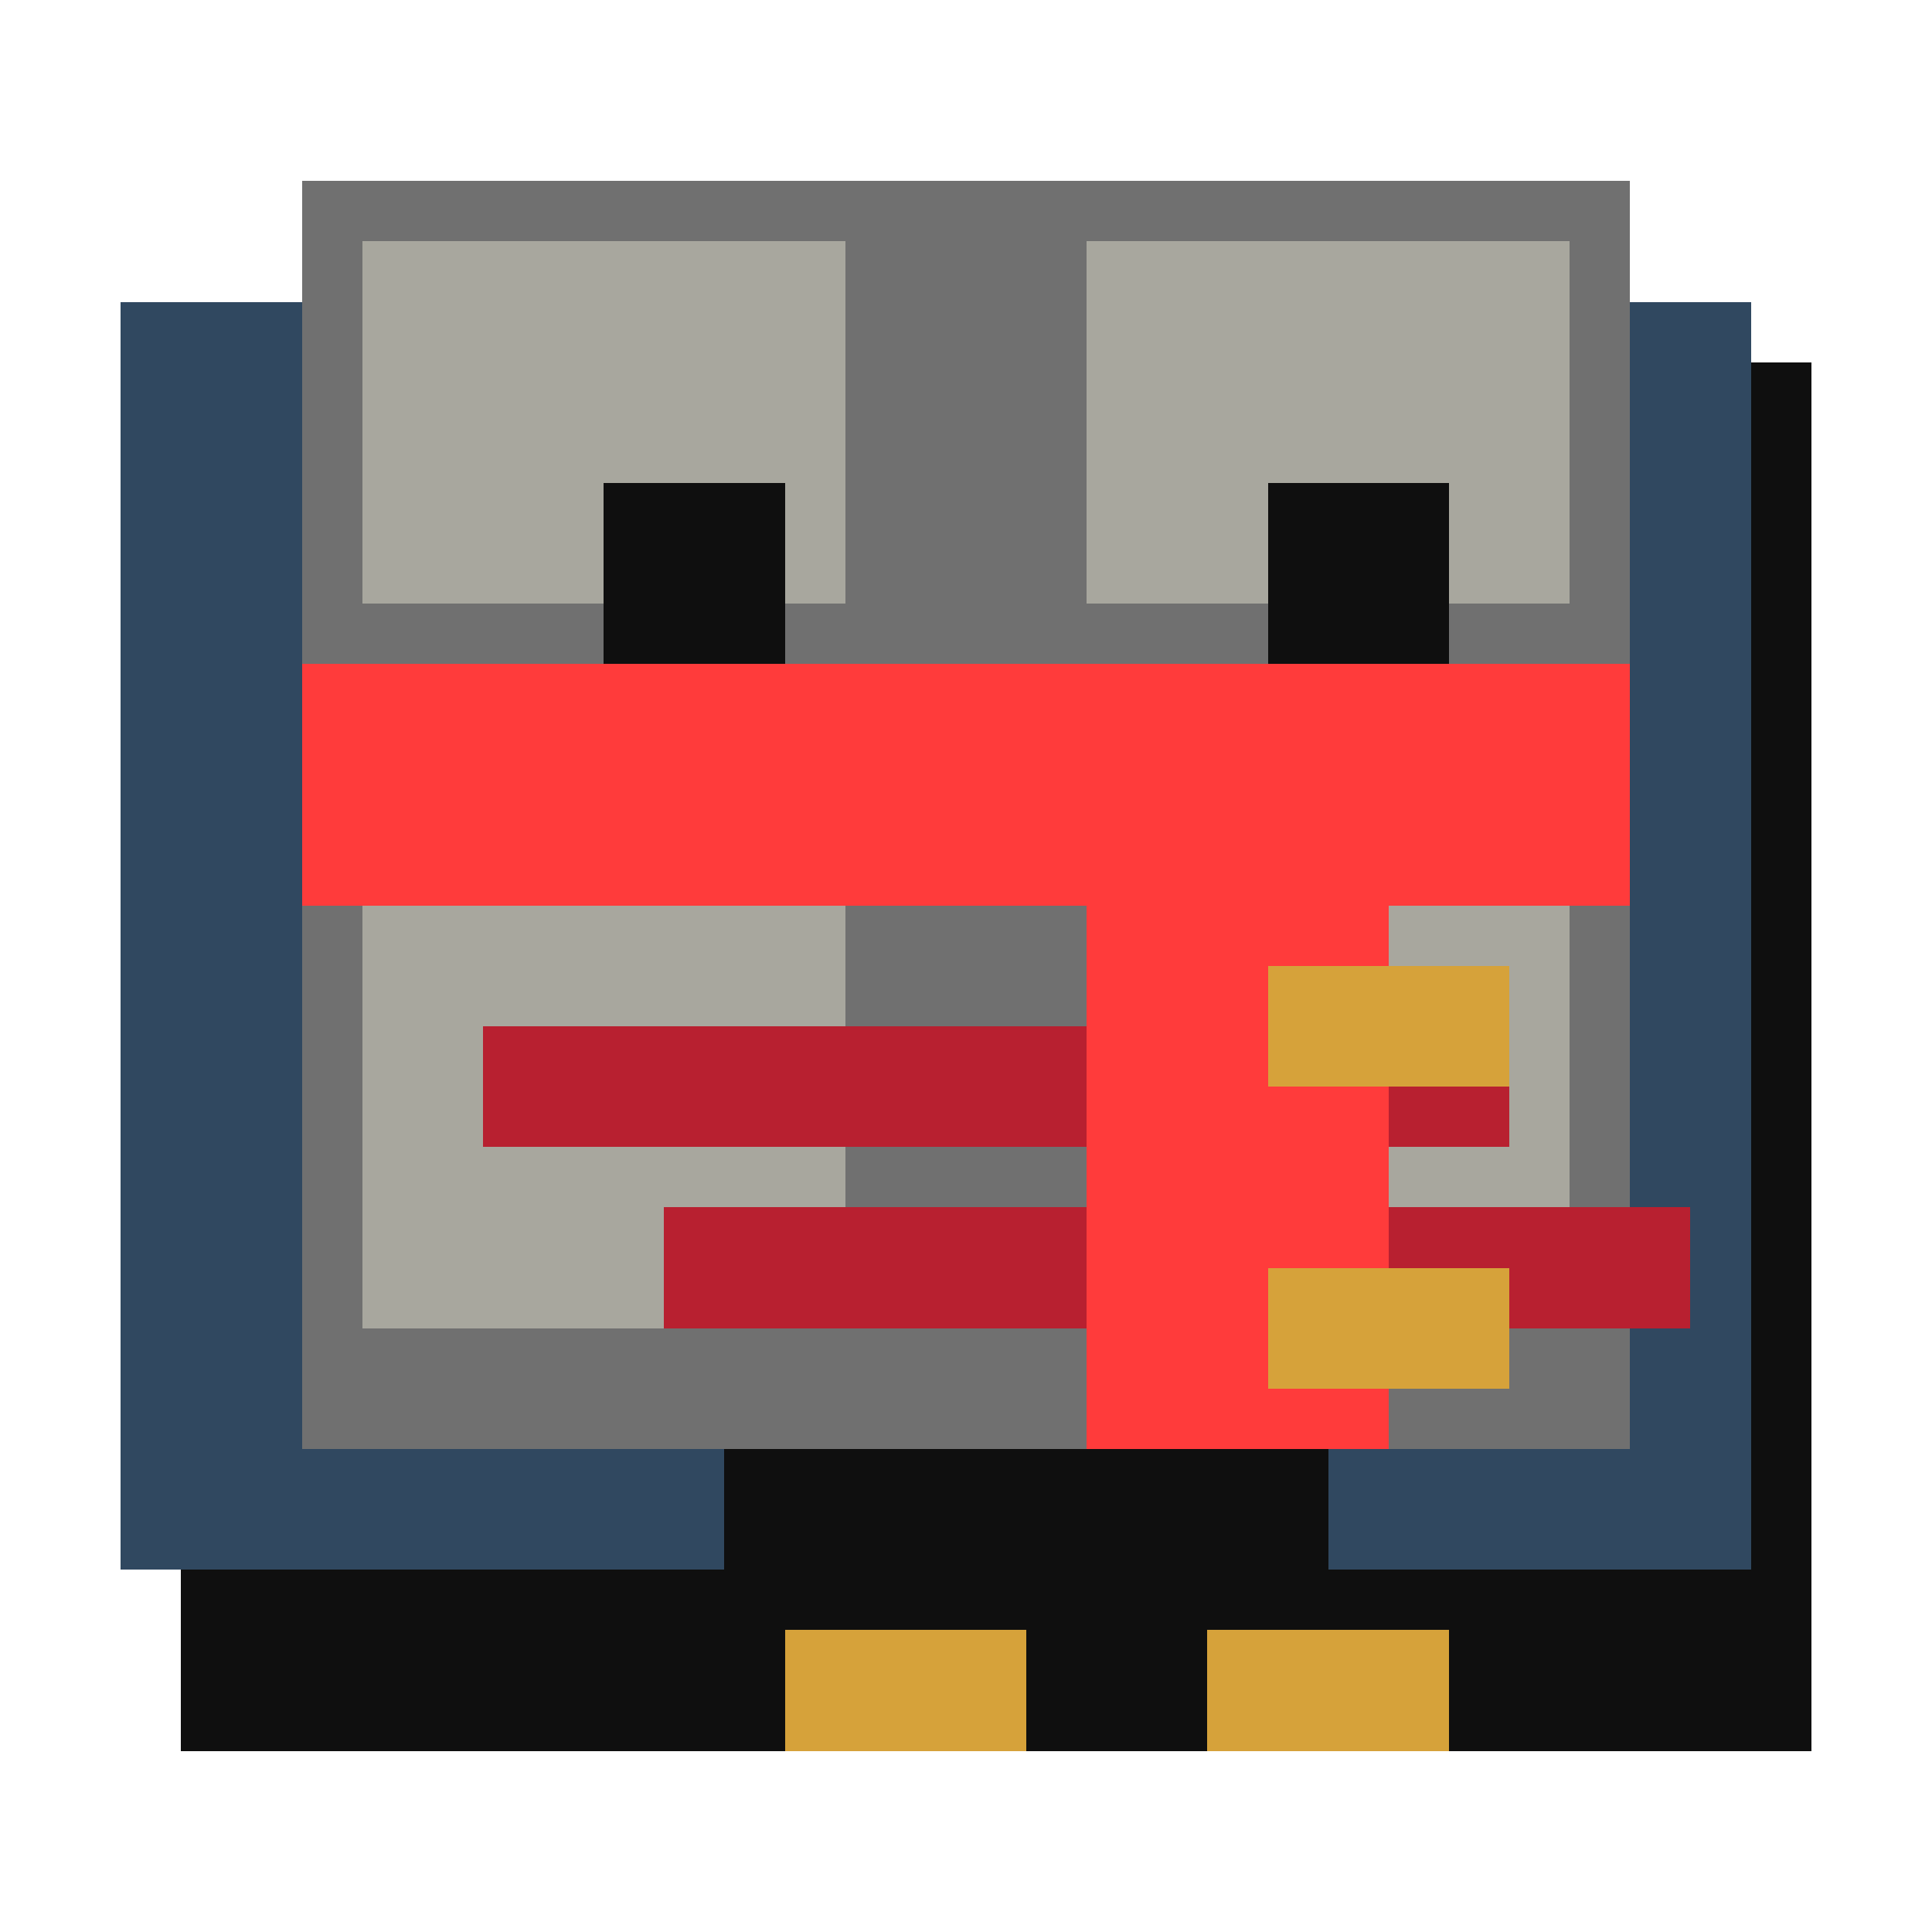
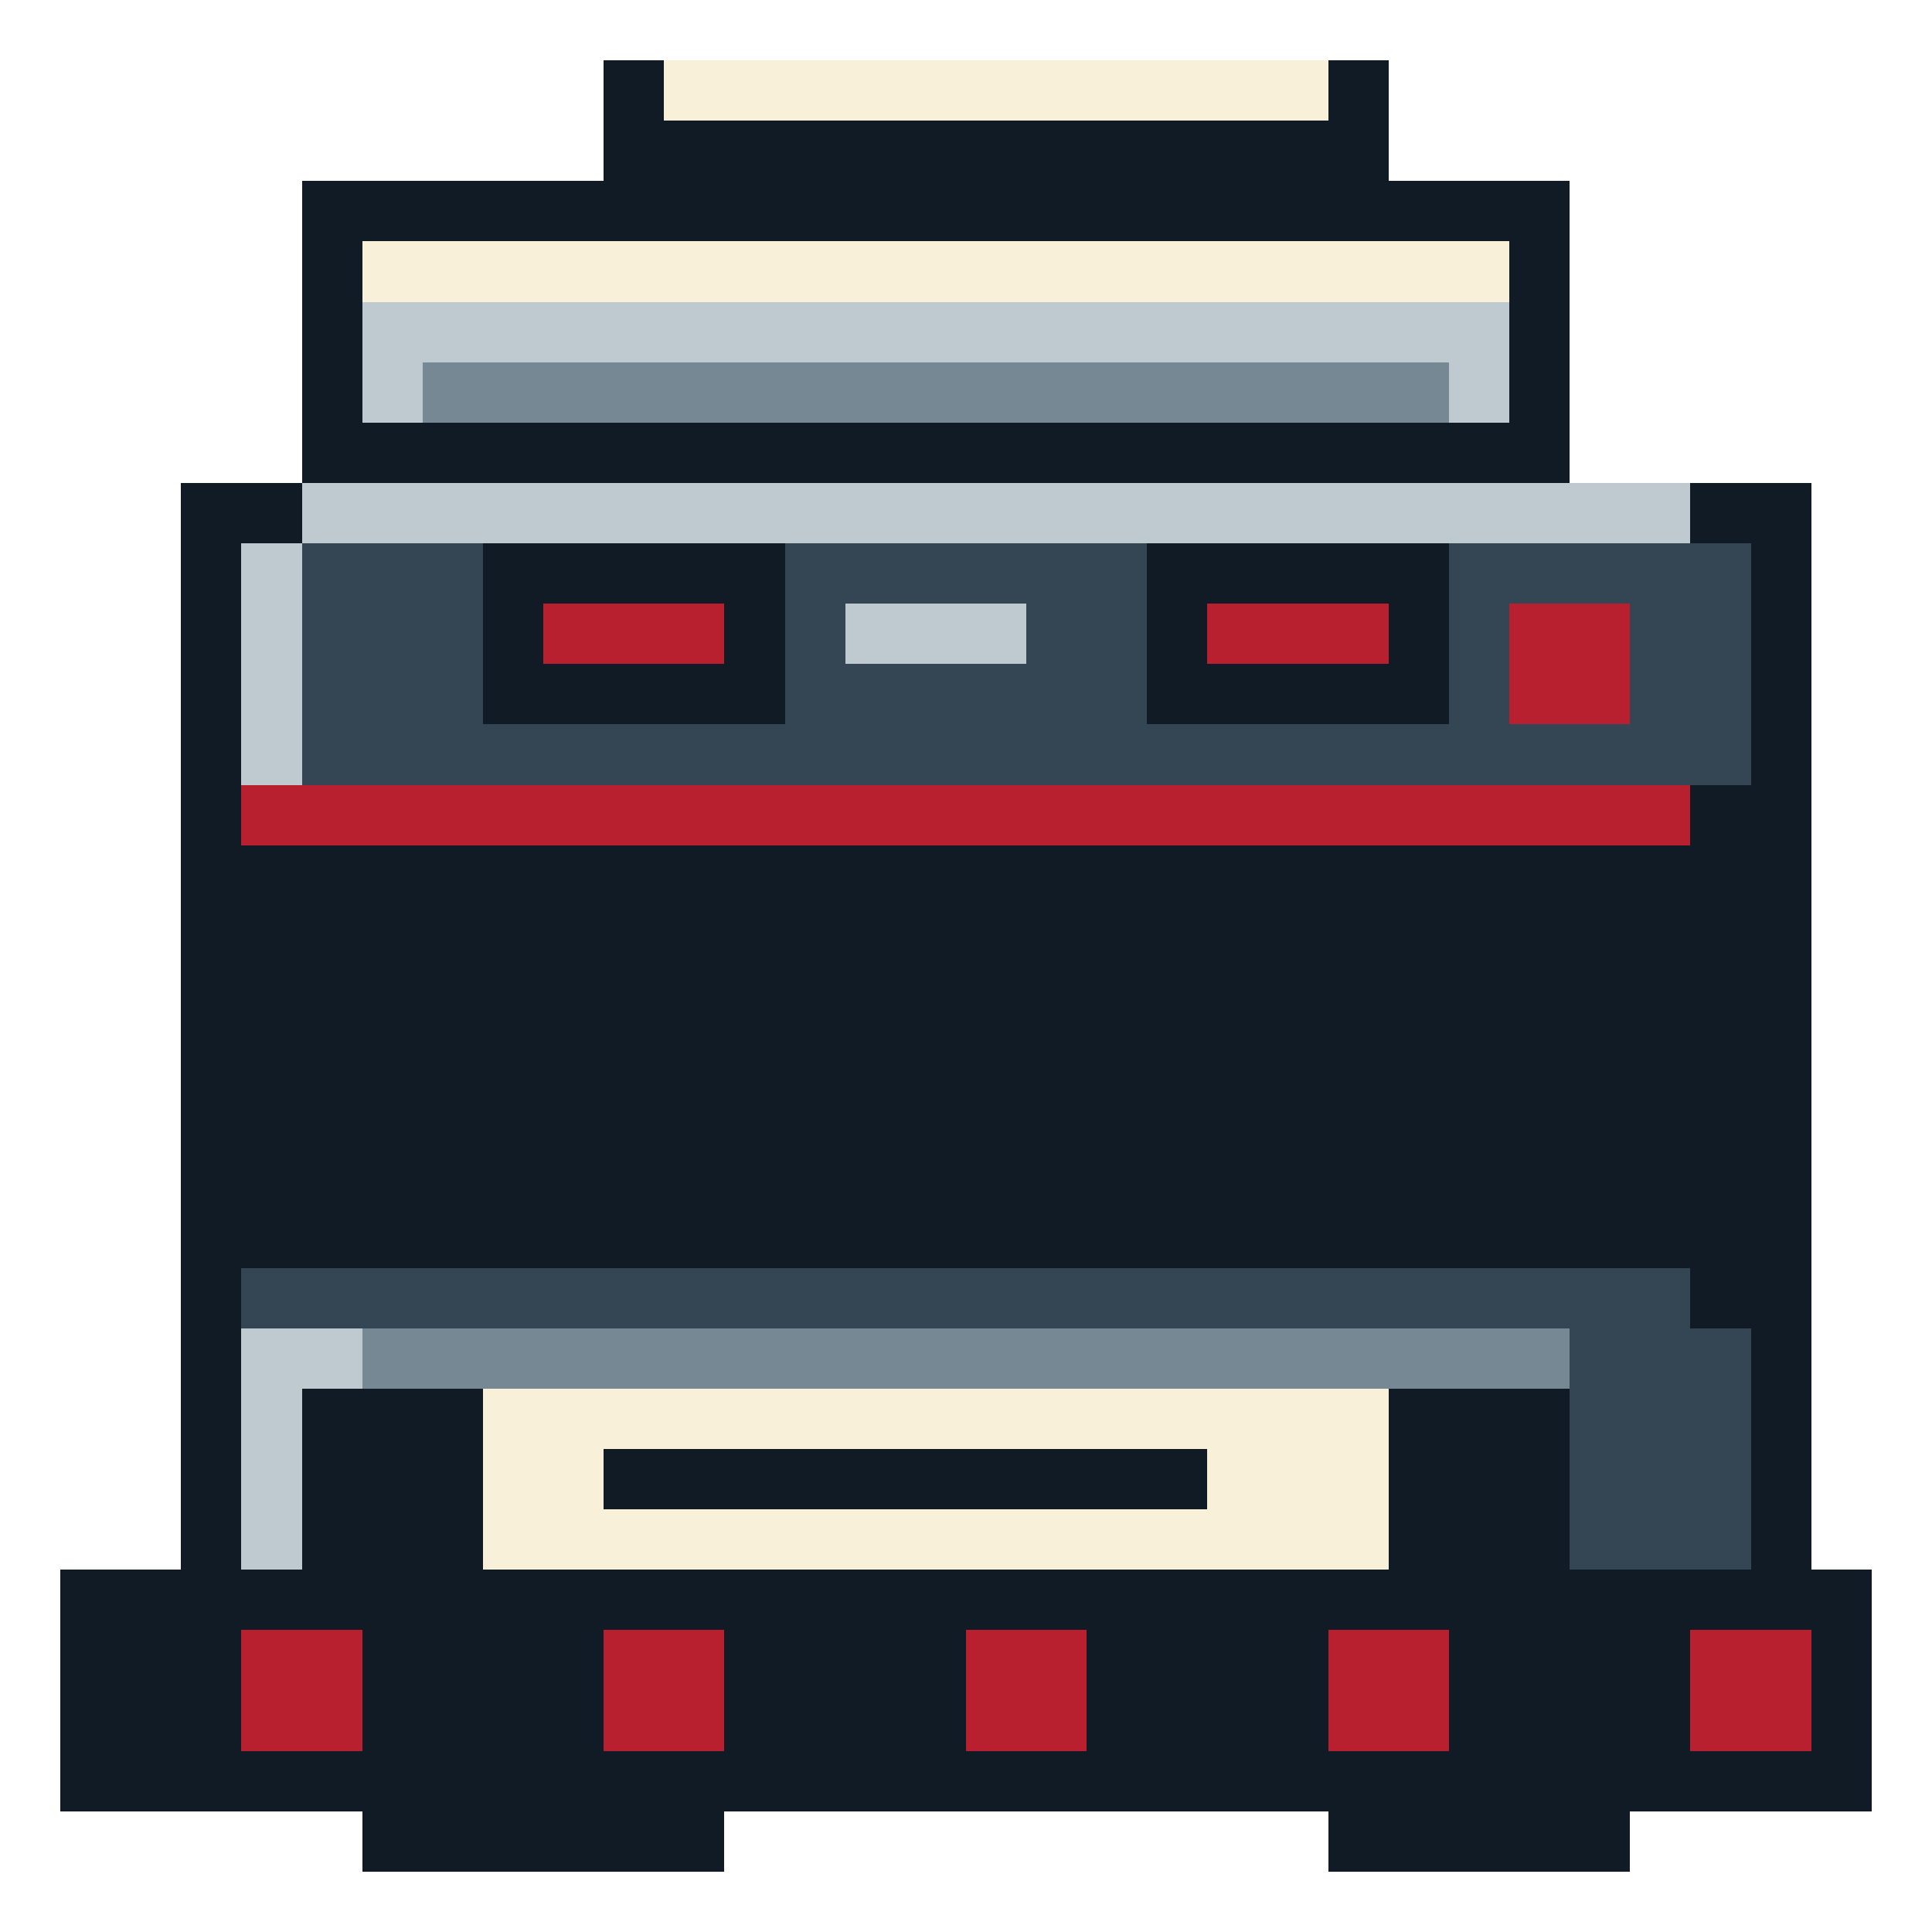
<svg xmlns="http://www.w3.org/2000/svg" width="32" height="32" viewBox="0 0 32 32" shape-rendering="crispEdges">
-   <rect width="32" height="32" fill="none" />
-   <rect x="3" y="6" width="27" height="23" fill="#0F0F0F" />
-   <rect x="2" y="5" width="27" height="21" fill="#304860" />
-   <rect x="5" y="3" width="22" height="21" fill="#707070" />
-   <rect x="6" y="4" width="8" height="6" fill="#A8A79E" />
-   <rect x="18" y="4" width="8" height="6" fill="#A8A79E" />
-   <rect x="6" y="14" width="8" height="8" fill="#A8A79E" />
-   <rect x="18" y="14" width="8" height="8" fill="#A8A79E" />
-   <rect x="5" y="11" width="22" height="4" fill="#FF3B3B" />
-   <rect x="8" y="17" width="17" height="2" fill="#B82030" />
-   <rect x="11" y="20" width="17" height="2" fill="#B82030" />
-   <rect x="18" y="15" width="5" height="9" fill="#FF3B3B" />
-   <rect x="21" y="16" width="4" height="2" fill="#D6A23A" />
-   <rect x="21" y="21" width="4" height="2" fill="#D6A23A" />
-   <rect x="10" y="8" width="3" height="3" fill="#0F0F0F" />
-   <rect x="21" y="8" width="3" height="3" fill="#0F0F0F" />
-   <rect x="12" y="24" width="10" height="2" fill="#0F0F0F" />
-   <rect x="13" y="27" width="4" height="2" fill="#D6A23A" />
-   <rect x="20" y="27" width="4" height="2" fill="#D6A23A" />
+   <rect x="6" y="28" width="6" height="3" fill="#111B26" />
+   <rect x="22" y="28" width="5" height="3" fill="#111B26" />
+   <rect x="7" y="28" width="3" height="1" fill="#768894" />
+   <rect x="23" y="28" width="2" height="1" fill="#768894" />
+   <rect x="3" y="8" width="27" height="21" fill="#111B26" />
+   <rect x="4" y="9" width="24" height="18" fill="#768894" />
+   <rect x="4" y="9" width="2" height="17" fill="#BECAD0" />
+   <rect x="26" y="9" width="3" height="18" fill="#344653" />
+   <rect x="5" y="3" width="21" height="6" fill="#111B26" />
+   <rect x="6" y="4" width="19" height="3" fill="#BECAD0" />
+   <rect x="6" y="4" width="19" height="1" fill="#F8F0D8" />
+   <rect x="7" y="6" width="17" height="1" fill="#768894" />
+   <rect x="10" y="1" width="13" height="2" fill="#111B26" />
+   <rect x="11" y="1" width="11" height="1" fill="#F8F0D8" />
+   <rect x="5" y="8" width="23" height="5" fill="#344653" />
+   <rect x="5" y="8" width="23" height="1" fill="#BECAD0" />
+   <rect x="8" y="9" width="5" height="3" fill="#111B26" />
+   <rect x="19" y="9" width="5" height="3" fill="#111B26" />
+   <rect x="9" y="10" width="3" height="1" fill="#B82030" />
+   <rect x="20" y="10" width="3" height="1" fill="#B82030" />
+   <rect x="14" y="10" width="3" height="1" fill="#BECAD0" />
+   <rect x="25" y="10" width="2" height="2" fill="#B82030" />
+   <rect x="3" y="13" width="26" height="9" fill="#111B26" />
+   <rect x="4" y="13" width="24" height="1" fill="#B82030" />
+   <rect x="4" y="21" width="24" height="1" fill="#344653" />
+   <rect x="5" y="23" width="21" height="4" fill="#111B26" />
+   <rect x="8" y="23" width="15" height="3" fill="#F8F0D8" />
+   <rect x="10" y="24" width="10" height="1" fill="#111B26" />
+   <rect x="5" y="27" width="21" height="1" fill="#BECAD0" />
+   <rect x="1" y="26" width="30" height="4" fill="#111B26" />
+   <rect x="4" y="27" width="2" height="2" fill="#B82030" />
+   <rect x="10" y="27" width="2" height="2" fill="#B82030" />
+   <rect x="16" y="27" width="2" height="2" fill="#B82030" />
+   <rect x="22" y="27" width="2" height="2" fill="#B82030" />
+   <rect x="28" y="27" width="2" height="2" fill="#B82030" />
</svg>
